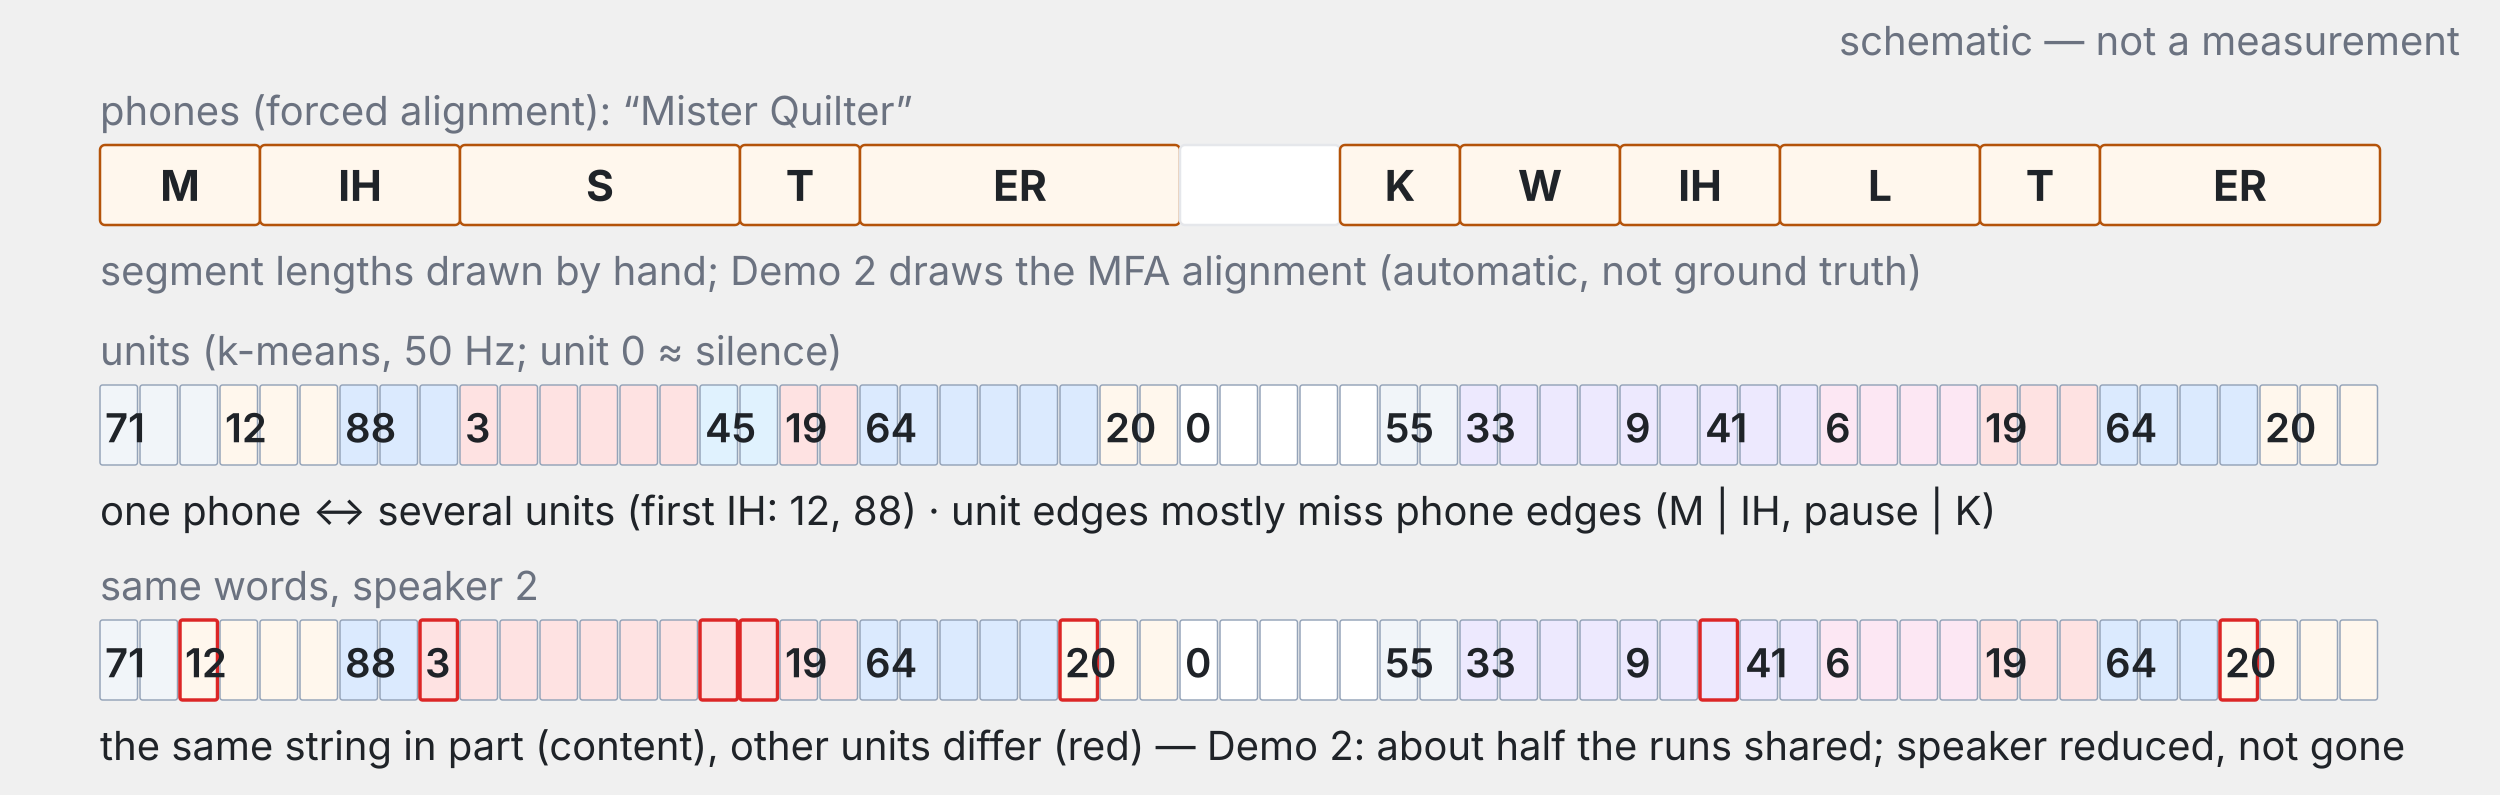
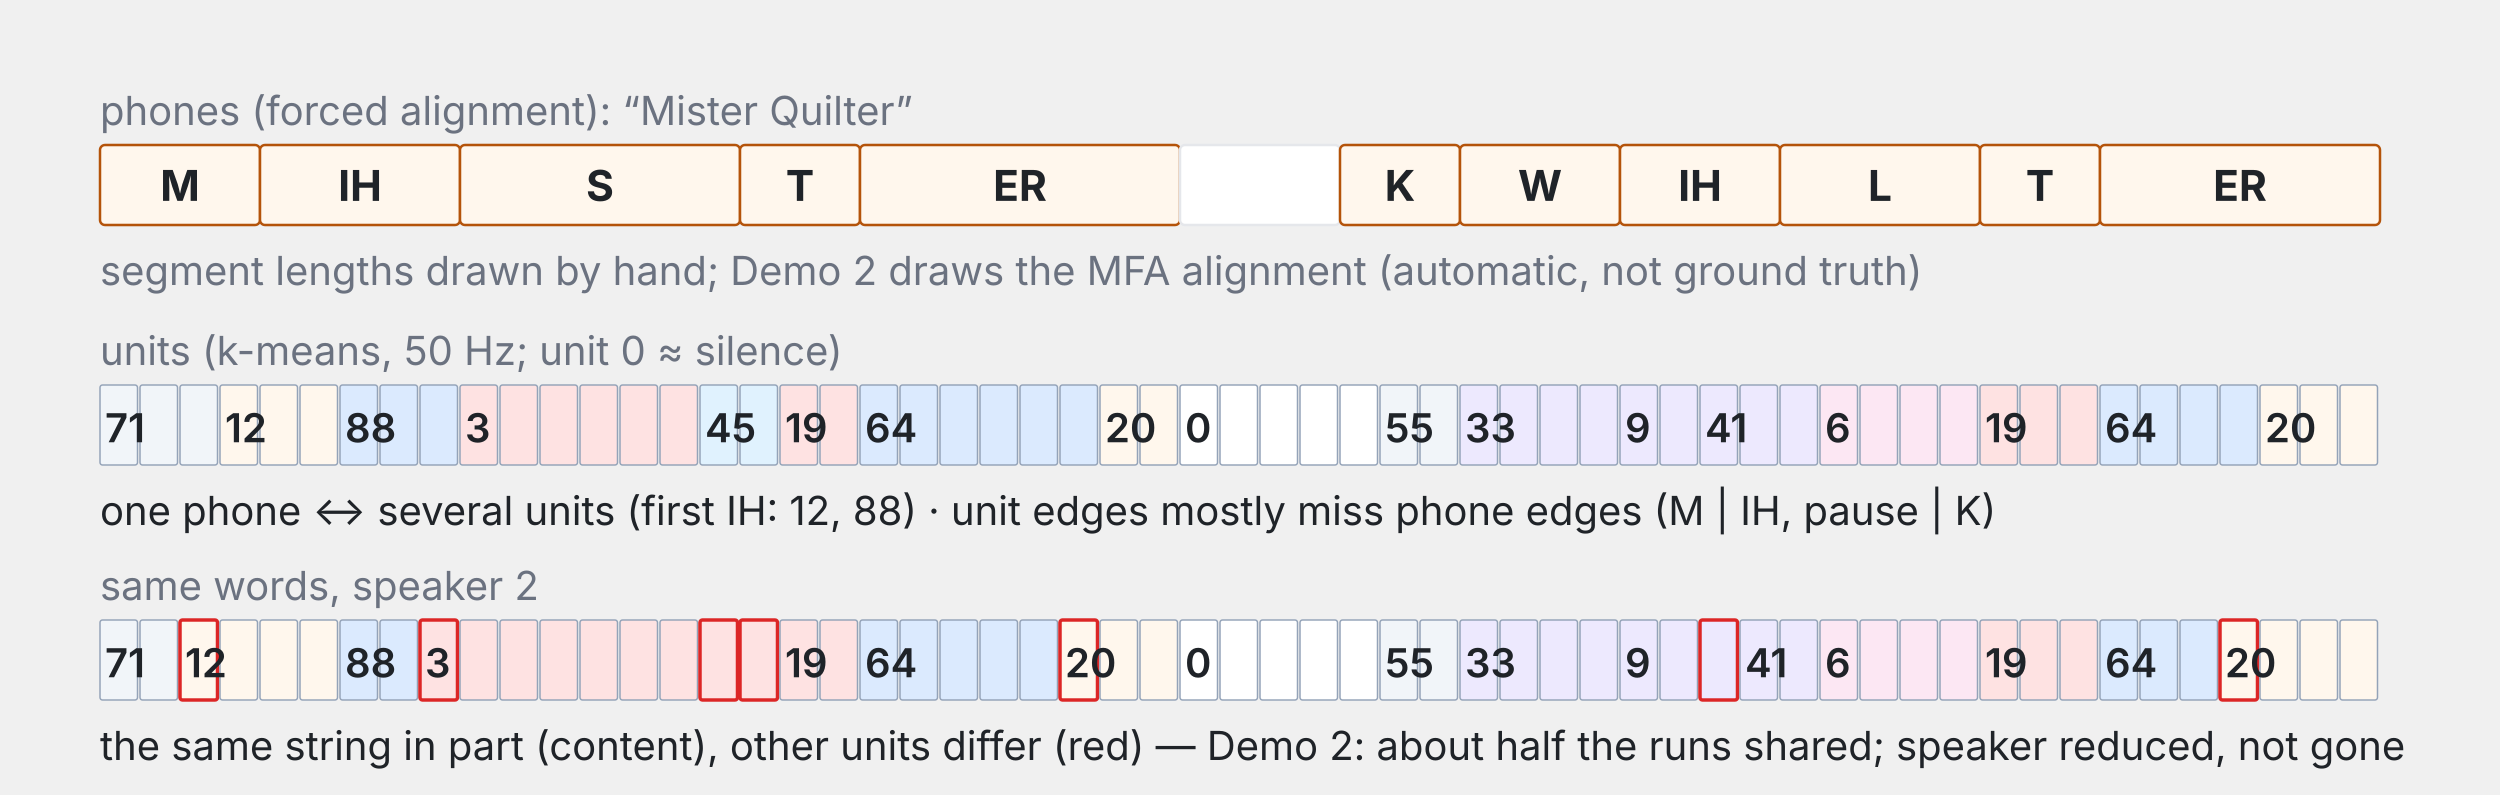
<svg xmlns="http://www.w3.org/2000/svg" viewBox="0 0 1000 318" width="100%" role="img" font-family="system-ui,-apple-system,Segoe UI,sans-serif">
-   <text x="984.0" y="22.0" font-size="16" font-weight="400" fill="#6b7280" text-anchor="end" dominant-baseline="auto">schematic — not a measurement</text>
  <g class="fragment" data-fragment-index="0">
    <text x="40.0" y="50.0" font-size="16" font-weight="400" fill="#6b7280" text-anchor="start" dominant-baseline="auto">phones (forced alignment): “Mister Quilter”</text>
    <rect x="40.0" y="58.0" width="64.0" height="32.0" rx="2" fill="#fff7ed" stroke="#b45309" stroke-width="1.0" />
    <text x="72.0" y="74.0" font-size="17" font-weight="700" fill="#1f2328" text-anchor="middle" dominant-baseline="middle">M</text>
    <rect x="104.0" y="58.0" width="80.0" height="32.0" rx="2" fill="#fff7ed" stroke="#b45309" stroke-width="1.0" />
    <text x="144.0" y="74.0" font-size="17" font-weight="700" fill="#1f2328" text-anchor="middle" dominant-baseline="middle">IH</text>
    <rect x="184.0" y="58.0" width="112.0" height="32.0" rx="2" fill="#fff7ed" stroke="#b45309" stroke-width="1.0" />
    <text x="240.0" y="74.0" font-size="17" font-weight="700" fill="#1f2328" text-anchor="middle" dominant-baseline="middle">S</text>
    <rect x="296.0" y="58.0" width="48.0" height="32.0" rx="2" fill="#fff7ed" stroke="#b45309" stroke-width="1.0" />
    <text x="320.0" y="74.0" font-size="17" font-weight="700" fill="#1f2328" text-anchor="middle" dominant-baseline="middle">T</text>
    <rect x="344.0" y="58.0" width="128.0" height="32.0" rx="2" fill="#fff7ed" stroke="#b45309" stroke-width="1.0" />
    <text x="408.0" y="74.0" font-size="17" font-weight="700" fill="#1f2328" text-anchor="middle" dominant-baseline="middle">ER</text>
    <rect x="472.0" y="58.0" width="64.0" height="32.0" rx="2" fill="#ffffff" stroke="#e5e7eb" stroke-width="1.0" />
    <rect x="536.0" y="58.0" width="48.0" height="32.0" rx="2" fill="#fff7ed" stroke="#b45309" stroke-width="1.0" />
    <text x="560.0" y="74.0" font-size="17" font-weight="700" fill="#1f2328" text-anchor="middle" dominant-baseline="middle">K</text>
    <rect x="584.0" y="58.0" width="64.0" height="32.0" rx="2" fill="#fff7ed" stroke="#b45309" stroke-width="1.0" />
    <text x="616.0" y="74.0" font-size="17" font-weight="700" fill="#1f2328" text-anchor="middle" dominant-baseline="middle">W</text>
    <rect x="648.0" y="58.0" width="64.0" height="32.0" rx="2" fill="#fff7ed" stroke="#b45309" stroke-width="1.0" />
    <text x="680.0" y="74.0" font-size="17" font-weight="700" fill="#1f2328" text-anchor="middle" dominant-baseline="middle">IH</text>
    <rect x="712.0" y="58.0" width="80.0" height="32.0" rx="2" fill="#fff7ed" stroke="#b45309" stroke-width="1.0" />
    <text x="752.0" y="74.0" font-size="17" font-weight="700" fill="#1f2328" text-anchor="middle" dominant-baseline="middle">L</text>
    <rect x="792.0" y="58.0" width="48.0" height="32.0" rx="2" fill="#fff7ed" stroke="#b45309" stroke-width="1.0" />
    <text x="816.0" y="74.0" font-size="17" font-weight="700" fill="#1f2328" text-anchor="middle" dominant-baseline="middle">T</text>
    <rect x="840.0" y="58.0" width="112.0" height="32.0" rx="2" fill="#fff7ed" stroke="#b45309" stroke-width="1.0" />
    <text x="896.0" y="74.0" font-size="17" font-weight="700" fill="#1f2328" text-anchor="middle" dominant-baseline="middle">ER</text>
    <text x="40.0" y="114.0" font-size="16" font-weight="400" fill="#6b7280" text-anchor="start" dominant-baseline="auto">segment lengths drawn by hand; Demo 2 draws the MFA alignment (automatic, not ground truth)</text>
  </g>
  <g class="fragment" data-fragment-index="1">
    <text x="40.0" y="146.0" font-size="16" font-weight="400" fill="#6b7280" text-anchor="start" dominant-baseline="auto">units (k-means, 50 Hz; unit 0 ≈ silence)</text>
    <rect x="40.0" y="154.0" width="15.0" height="32.0" rx="1" fill="#f1f5f9" stroke="#94a3b8" stroke-width="0.6" />
    <rect x="56.0" y="154.0" width="15.0" height="32.0" rx="1" fill="#f1f5f9" stroke="#94a3b8" stroke-width="0.6" />
    <rect x="72.0" y="154.0" width="15.0" height="32.0" rx="1" fill="#f1f5f9" stroke="#94a3b8" stroke-width="0.6" />
    <rect x="88.0" y="154.0" width="15.0" height="32.0" rx="1" fill="#fff7ed" stroke="#94a3b8" stroke-width="0.6" />
    <rect x="104.0" y="154.0" width="15.0" height="32.0" rx="1" fill="#fff7ed" stroke="#94a3b8" stroke-width="0.6" />
    <rect x="120.0" y="154.0" width="15.0" height="32.0" rx="1" fill="#fff7ed" stroke="#94a3b8" stroke-width="0.6" />
    <rect x="136.0" y="154.0" width="15.0" height="32.0" rx="1" fill="#dbeafe" stroke="#94a3b8" stroke-width="0.6" />
    <rect x="152.0" y="154.0" width="15.0" height="32.0" rx="1" fill="#dbeafe" stroke="#94a3b8" stroke-width="0.6" />
    <rect x="168.0" y="154.0" width="15.0" height="32.0" rx="1" fill="#dbeafe" stroke="#94a3b8" stroke-width="0.6" />
    <rect x="184.0" y="154.0" width="15.0" height="32.0" rx="1" fill="#fee2e2" stroke="#94a3b8" stroke-width="0.6" />
    <rect x="200.0" y="154.0" width="15.0" height="32.0" rx="1" fill="#fee2e2" stroke="#94a3b8" stroke-width="0.6" />
    <rect x="216.0" y="154.0" width="15.0" height="32.0" rx="1" fill="#fee2e2" stroke="#94a3b8" stroke-width="0.6" />
    <rect x="232.0" y="154.0" width="15.0" height="32.0" rx="1" fill="#fee2e2" stroke="#94a3b8" stroke-width="0.6" />
    <rect x="248.0" y="154.0" width="15.0" height="32.0" rx="1" fill="#fee2e2" stroke="#94a3b8" stroke-width="0.6" />
    <rect x="264.0" y="154.0" width="15.0" height="32.0" rx="1" fill="#fee2e2" stroke="#94a3b8" stroke-width="0.6" />
    <rect x="280.0" y="154.0" width="15.0" height="32.0" rx="1" fill="#e0f2fe" stroke="#94a3b8" stroke-width="0.6" />
    <rect x="296.0" y="154.0" width="15.0" height="32.0" rx="1" fill="#e0f2fe" stroke="#94a3b8" stroke-width="0.6" />
    <rect x="312.0" y="154.0" width="15.0" height="32.0" rx="1" fill="#fee2e2" stroke="#94a3b8" stroke-width="0.6" />
    <rect x="328.0" y="154.0" width="15.0" height="32.0" rx="1" fill="#fee2e2" stroke="#94a3b8" stroke-width="0.6" />
    <rect x="344.0" y="154.0" width="15.0" height="32.0" rx="1" fill="#dbeafe" stroke="#94a3b8" stroke-width="0.6" />
    <rect x="360.0" y="154.0" width="15.0" height="32.0" rx="1" fill="#dbeafe" stroke="#94a3b8" stroke-width="0.6" />
    <rect x="376.0" y="154.0" width="15.0" height="32.0" rx="1" fill="#dbeafe" stroke="#94a3b8" stroke-width="0.6" />
    <rect x="392.0" y="154.0" width="15.0" height="32.0" rx="1" fill="#dbeafe" stroke="#94a3b8" stroke-width="0.6" />
    <rect x="408.0" y="154.0" width="15.0" height="32.0" rx="1" fill="#dbeafe" stroke="#94a3b8" stroke-width="0.6" />
    <rect x="424.0" y="154.0" width="15.0" height="32.0" rx="1" fill="#dbeafe" stroke="#94a3b8" stroke-width="0.6" />
    <rect x="440.0" y="154.0" width="15.0" height="32.0" rx="1" fill="#fff7ed" stroke="#94a3b8" stroke-width="0.6" />
    <rect x="456.0" y="154.0" width="15.0" height="32.0" rx="1" fill="#fff7ed" stroke="#94a3b8" stroke-width="0.6" />
    <rect x="472.0" y="154.0" width="15.0" height="32.0" rx="1" fill="#ffffff" stroke="#94a3b8" stroke-width="0.6" />
    <rect x="488.0" y="154.0" width="15.0" height="32.0" rx="1" fill="#ffffff" stroke="#94a3b8" stroke-width="0.6" />
    <rect x="504.0" y="154.0" width="15.0" height="32.0" rx="1" fill="#ffffff" stroke="#94a3b8" stroke-width="0.6" />
    <rect x="520.0" y="154.0" width="15.0" height="32.0" rx="1" fill="#ffffff" stroke="#94a3b8" stroke-width="0.6" />
    <rect x="536.0" y="154.0" width="15.0" height="32.0" rx="1" fill="#ffffff" stroke="#94a3b8" stroke-width="0.6" />
    <rect x="552.0" y="154.0" width="15.0" height="32.0" rx="1" fill="#f1f5f9" stroke="#94a3b8" stroke-width="0.6" />
    <rect x="568.0" y="154.0" width="15.0" height="32.0" rx="1" fill="#f1f5f9" stroke="#94a3b8" stroke-width="0.6" />
    <rect x="584.0" y="154.0" width="15.0" height="32.0" rx="1" fill="#ede9fe" stroke="#94a3b8" stroke-width="0.6" />
    <rect x="600.0" y="154.0" width="15.0" height="32.0" rx="1" fill="#ede9fe" stroke="#94a3b8" stroke-width="0.6" />
    <rect x="616.0" y="154.0" width="15.0" height="32.0" rx="1" fill="#ede9fe" stroke="#94a3b8" stroke-width="0.6" />
    <rect x="632.0" y="154.0" width="15.0" height="32.0" rx="1" fill="#ede9fe" stroke="#94a3b8" stroke-width="0.6" />
    <rect x="648.0" y="154.0" width="15.0" height="32.0" rx="1" fill="#ede9fe" stroke="#94a3b8" stroke-width="0.6" />
    <rect x="664.0" y="154.0" width="15.0" height="32.0" rx="1" fill="#ede9fe" stroke="#94a3b8" stroke-width="0.6" />
    <rect x="680.0" y="154.0" width="15.0" height="32.0" rx="1" fill="#ede9fe" stroke="#94a3b8" stroke-width="0.6" />
    <rect x="696.0" y="154.0" width="15.0" height="32.0" rx="1" fill="#ede9fe" stroke="#94a3b8" stroke-width="0.6" />
    <rect x="712.0" y="154.0" width="15.0" height="32.0" rx="1" fill="#ede9fe" stroke="#94a3b8" stroke-width="0.6" />
    <rect x="728.0" y="154.0" width="15.0" height="32.0" rx="1" fill="#fce7f3" stroke="#94a3b8" stroke-width="0.6" />
    <rect x="744.0" y="154.0" width="15.0" height="32.0" rx="1" fill="#fce7f3" stroke="#94a3b8" stroke-width="0.6" />
    <rect x="760.0" y="154.0" width="15.0" height="32.0" rx="1" fill="#fce7f3" stroke="#94a3b8" stroke-width="0.6" />
    <rect x="776.0" y="154.0" width="15.0" height="32.0" rx="1" fill="#fce7f3" stroke="#94a3b8" stroke-width="0.6" />
    <rect x="792.0" y="154.0" width="15.0" height="32.0" rx="1" fill="#fee2e2" stroke="#94a3b8" stroke-width="0.6" />
    <rect x="808.0" y="154.0" width="15.0" height="32.0" rx="1" fill="#fee2e2" stroke="#94a3b8" stroke-width="0.6" />
    <rect x="824.0" y="154.0" width="15.0" height="32.0" rx="1" fill="#fee2e2" stroke="#94a3b8" stroke-width="0.6" />
    <rect x="840.0" y="154.0" width="15.0" height="32.0" rx="1" fill="#dbeafe" stroke="#94a3b8" stroke-width="0.6" />
    <rect x="856.0" y="154.0" width="15.0" height="32.0" rx="1" fill="#dbeafe" stroke="#94a3b8" stroke-width="0.6" />
    <rect x="872.0" y="154.0" width="15.0" height="32.0" rx="1" fill="#dbeafe" stroke="#94a3b8" stroke-width="0.6" />
    <rect x="888.0" y="154.0" width="15.0" height="32.0" rx="1" fill="#dbeafe" stroke="#94a3b8" stroke-width="0.6" />
    <rect x="904.0" y="154.0" width="15.0" height="32.0" rx="1" fill="#fff7ed" stroke="#94a3b8" stroke-width="0.6" />
    <rect x="920.0" y="154.0" width="15.0" height="32.0" rx="1" fill="#fff7ed" stroke="#94a3b8" stroke-width="0.6" />
    <rect x="936.0" y="154.0" width="15.0" height="32.0" rx="1" fill="#fff7ed" stroke="#94a3b8" stroke-width="0.6" />
    <text x="42.0" y="171.0" font-size="16" font-weight="600" fill="#1f2328" text-anchor="start" dominant-baseline="middle">71</text>
    <text x="90.0" y="171.0" font-size="16" font-weight="600" fill="#1f2328" text-anchor="start" dominant-baseline="middle">12</text>
    <text x="138.0" y="171.0" font-size="16" font-weight="600" fill="#1f2328" text-anchor="start" dominant-baseline="middle">88</text>
    <text x="186.0" y="171.0" font-size="16" font-weight="600" fill="#1f2328" text-anchor="start" dominant-baseline="middle">3</text>
    <text x="282.0" y="171.0" font-size="16" font-weight="600" fill="#1f2328" text-anchor="start" dominant-baseline="middle">45</text>
    <text x="314.0" y="171.0" font-size="16" font-weight="600" fill="#1f2328" text-anchor="start" dominant-baseline="middle">19</text>
    <text x="346.0" y="171.0" font-size="16" font-weight="600" fill="#1f2328" text-anchor="start" dominant-baseline="middle">64</text>
    <text x="442.0" y="171.0" font-size="16" font-weight="600" fill="#1f2328" text-anchor="start" dominant-baseline="middle">20</text>
    <text x="474.0" y="171.0" font-size="16" font-weight="600" fill="#1f2328" text-anchor="start" dominant-baseline="middle">0</text>
    <text x="554.0" y="171.0" font-size="16" font-weight="600" fill="#1f2328" text-anchor="start" dominant-baseline="middle">55</text>
    <text x="586.0" y="171.0" font-size="16" font-weight="600" fill="#1f2328" text-anchor="start" dominant-baseline="middle">33</text>
    <text x="650.0" y="171.0" font-size="16" font-weight="600" fill="#1f2328" text-anchor="start" dominant-baseline="middle">9</text>
    <text x="682.0" y="171.0" font-size="16" font-weight="600" fill="#1f2328" text-anchor="start" dominant-baseline="middle">41</text>
    <text x="730.0" y="171.0" font-size="16" font-weight="600" fill="#1f2328" text-anchor="start" dominant-baseline="middle">6</text>
    <text x="794.0" y="171.0" font-size="16" font-weight="600" fill="#1f2328" text-anchor="start" dominant-baseline="middle">19</text>
    <text x="842.0" y="171.0" font-size="16" font-weight="600" fill="#1f2328" text-anchor="start" dominant-baseline="middle">64</text>
    <text x="906.0" y="171.0" font-size="16" font-weight="600" fill="#1f2328" text-anchor="start" dominant-baseline="middle">20</text>
    <text x="40.0" y="210.0" font-size="16" font-weight="400" fill="#1f2328" text-anchor="start" dominant-baseline="auto">one phone ↔ several units (first IH: 12, 88) · unit edges mostly miss phone edges (M | IH, pause | K)</text>
  </g>
  <g class="fragment" data-fragment-index="2">
    <text x="40.0" y="240.0" font-size="16" font-weight="400" fill="#6b7280" text-anchor="start" dominant-baseline="auto">same words, speaker 2</text>
    <rect x="40.0" y="248.0" width="15.0" height="32.0" rx="1" fill="#f1f5f9" stroke="#94a3b8" stroke-width="0.6" />
    <rect x="56.0" y="248.0" width="15.0" height="32.0" rx="1" fill="#f1f5f9" stroke="#94a3b8" stroke-width="0.6" />
    <rect x="72.0" y="248.0" width="15.0" height="32.0" rx="1" fill="#fff7ed" stroke="#dc2626" stroke-width="1.4" />
    <rect x="88.0" y="248.0" width="15.0" height="32.0" rx="1" fill="#fff7ed" stroke="#94a3b8" stroke-width="0.6" />
    <rect x="104.0" y="248.0" width="15.0" height="32.0" rx="1" fill="#fff7ed" stroke="#94a3b8" stroke-width="0.6" />
    <rect x="120.0" y="248.0" width="15.0" height="32.0" rx="1" fill="#fff7ed" stroke="#94a3b8" stroke-width="0.6" />
    <rect x="136.0" y="248.0" width="15.0" height="32.0" rx="1" fill="#dbeafe" stroke="#94a3b8" stroke-width="0.6" />
    <rect x="152.0" y="248.0" width="15.0" height="32.0" rx="1" fill="#dbeafe" stroke="#94a3b8" stroke-width="0.6" />
    <rect x="168.0" y="248.0" width="15.0" height="32.0" rx="1" fill="#fee2e2" stroke="#dc2626" stroke-width="1.4" />
    <rect x="184.0" y="248.0" width="15.0" height="32.0" rx="1" fill="#fee2e2" stroke="#94a3b8" stroke-width="0.6" />
    <rect x="200.0" y="248.0" width="15.0" height="32.0" rx="1" fill="#fee2e2" stroke="#94a3b8" stroke-width="0.6" />
    <rect x="216.0" y="248.0" width="15.0" height="32.0" rx="1" fill="#fee2e2" stroke="#94a3b8" stroke-width="0.6" />
    <rect x="232.0" y="248.0" width="15.0" height="32.0" rx="1" fill="#fee2e2" stroke="#94a3b8" stroke-width="0.6" />
    <rect x="248.0" y="248.0" width="15.0" height="32.0" rx="1" fill="#fee2e2" stroke="#94a3b8" stroke-width="0.6" />
    <rect x="264.0" y="248.0" width="15.0" height="32.0" rx="1" fill="#fee2e2" stroke="#94a3b8" stroke-width="0.6" />
    <rect x="280.0" y="248.0" width="15.0" height="32.0" rx="1" fill="#fee2e2" stroke="#dc2626" stroke-width="1.4" />
    <rect x="296.0" y="248.0" width="15.0" height="32.0" rx="1" fill="#fee2e2" stroke="#dc2626" stroke-width="1.4" />
    <rect x="312.0" y="248.0" width="15.0" height="32.0" rx="1" fill="#fee2e2" stroke="#94a3b8" stroke-width="0.6" />
    <rect x="328.0" y="248.0" width="15.0" height="32.0" rx="1" fill="#fee2e2" stroke="#94a3b8" stroke-width="0.6" />
    <rect x="344.0" y="248.0" width="15.0" height="32.0" rx="1" fill="#dbeafe" stroke="#94a3b8" stroke-width="0.6" />
    <rect x="360.0" y="248.0" width="15.0" height="32.0" rx="1" fill="#dbeafe" stroke="#94a3b8" stroke-width="0.6" />
    <rect x="376.0" y="248.0" width="15.0" height="32.0" rx="1" fill="#dbeafe" stroke="#94a3b8" stroke-width="0.6" />
    <rect x="392.0" y="248.0" width="15.0" height="32.0" rx="1" fill="#dbeafe" stroke="#94a3b8" stroke-width="0.6" />
    <rect x="408.0" y="248.0" width="15.0" height="32.0" rx="1" fill="#dbeafe" stroke="#94a3b8" stroke-width="0.6" />
    <rect x="424.0" y="248.0" width="15.0" height="32.0" rx="1" fill="#fff7ed" stroke="#dc2626" stroke-width="1.4" />
    <rect x="440.0" y="248.0" width="15.0" height="32.0" rx="1" fill="#fff7ed" stroke="#94a3b8" stroke-width="0.6" />
    <rect x="456.0" y="248.0" width="15.0" height="32.0" rx="1" fill="#fff7ed" stroke="#94a3b8" stroke-width="0.6" />
    <rect x="472.0" y="248.0" width="15.0" height="32.0" rx="1" fill="#ffffff" stroke="#94a3b8" stroke-width="0.6" />
    <rect x="488.0" y="248.0" width="15.0" height="32.0" rx="1" fill="#ffffff" stroke="#94a3b8" stroke-width="0.6" />
    <rect x="504.0" y="248.0" width="15.0" height="32.0" rx="1" fill="#ffffff" stroke="#94a3b8" stroke-width="0.6" />
    <rect x="520.0" y="248.0" width="15.0" height="32.0" rx="1" fill="#ffffff" stroke="#94a3b8" stroke-width="0.6" />
    <rect x="536.0" y="248.0" width="15.0" height="32.0" rx="1" fill="#ffffff" stroke="#94a3b8" stroke-width="0.6" />
    <rect x="552.0" y="248.0" width="15.0" height="32.0" rx="1" fill="#f1f5f9" stroke="#94a3b8" stroke-width="0.6" />
    <rect x="568.0" y="248.0" width="15.0" height="32.0" rx="1" fill="#f1f5f9" stroke="#94a3b8" stroke-width="0.6" />
    <rect x="584.0" y="248.0" width="15.0" height="32.0" rx="1" fill="#ede9fe" stroke="#94a3b8" stroke-width="0.6" />
    <rect x="600.0" y="248.0" width="15.0" height="32.0" rx="1" fill="#ede9fe" stroke="#94a3b8" stroke-width="0.6" />
    <rect x="616.0" y="248.0" width="15.0" height="32.0" rx="1" fill="#ede9fe" stroke="#94a3b8" stroke-width="0.6" />
    <rect x="632.0" y="248.0" width="15.0" height="32.0" rx="1" fill="#ede9fe" stroke="#94a3b8" stroke-width="0.6" />
    <rect x="648.0" y="248.0" width="15.0" height="32.0" rx="1" fill="#ede9fe" stroke="#94a3b8" stroke-width="0.6" />
    <rect x="664.0" y="248.0" width="15.0" height="32.0" rx="1" fill="#ede9fe" stroke="#94a3b8" stroke-width="0.6" />
    <rect x="680.0" y="248.0" width="15.0" height="32.0" rx="1" fill="#ede9fe" stroke="#dc2626" stroke-width="1.4" />
    <rect x="696.0" y="248.0" width="15.0" height="32.0" rx="1" fill="#ede9fe" stroke="#94a3b8" stroke-width="0.6" />
    <rect x="712.0" y="248.0" width="15.0" height="32.0" rx="1" fill="#ede9fe" stroke="#94a3b8" stroke-width="0.6" />
    <rect x="728.0" y="248.0" width="15.0" height="32.0" rx="1" fill="#fce7f3" stroke="#94a3b8" stroke-width="0.6" />
    <rect x="744.0" y="248.0" width="15.0" height="32.0" rx="1" fill="#fce7f3" stroke="#94a3b8" stroke-width="0.6" />
    <rect x="760.0" y="248.0" width="15.0" height="32.0" rx="1" fill="#fce7f3" stroke="#94a3b8" stroke-width="0.6" />
    <rect x="776.0" y="248.0" width="15.0" height="32.0" rx="1" fill="#fce7f3" stroke="#94a3b8" stroke-width="0.6" />
    <rect x="792.0" y="248.0" width="15.0" height="32.0" rx="1" fill="#fee2e2" stroke="#94a3b8" stroke-width="0.6" />
    <rect x="808.0" y="248.0" width="15.0" height="32.0" rx="1" fill="#fee2e2" stroke="#94a3b8" stroke-width="0.6" />
    <rect x="824.0" y="248.0" width="15.0" height="32.0" rx="1" fill="#fee2e2" stroke="#94a3b8" stroke-width="0.6" />
    <rect x="840.0" y="248.0" width="15.0" height="32.0" rx="1" fill="#dbeafe" stroke="#94a3b8" stroke-width="0.6" />
    <rect x="856.0" y="248.0" width="15.0" height="32.0" rx="1" fill="#dbeafe" stroke="#94a3b8" stroke-width="0.6" />
    <rect x="872.0" y="248.0" width="15.0" height="32.0" rx="1" fill="#dbeafe" stroke="#94a3b8" stroke-width="0.6" />
    <rect x="888.0" y="248.0" width="15.0" height="32.0" rx="1" fill="#fff7ed" stroke="#dc2626" stroke-width="1.4" />
    <rect x="904.0" y="248.0" width="15.0" height="32.0" rx="1" fill="#fff7ed" stroke="#94a3b8" stroke-width="0.6" />
    <rect x="920.0" y="248.0" width="15.0" height="32.0" rx="1" fill="#fff7ed" stroke="#94a3b8" stroke-width="0.6" />
    <rect x="936.0" y="248.0" width="15.0" height="32.0" rx="1" fill="#fff7ed" stroke="#94a3b8" stroke-width="0.6" />
    <text x="42.0" y="265.0" font-size="16" font-weight="600" fill="#1f2328" text-anchor="start" dominant-baseline="middle">71</text>
    <text x="74.0" y="265.0" font-size="16" font-weight="600" fill="#1f2328" text-anchor="start" dominant-baseline="middle">12</text>
    <text x="138.0" y="265.0" font-size="16" font-weight="600" fill="#1f2328" text-anchor="start" dominant-baseline="middle">88</text>
    <text x="170.0" y="265.0" font-size="16" font-weight="600" fill="#1f2328" text-anchor="start" dominant-baseline="middle">3</text>
    <text x="314.0" y="265.0" font-size="16" font-weight="600" fill="#1f2328" text-anchor="start" dominant-baseline="middle">19</text>
    <text x="346.0" y="265.0" font-size="16" font-weight="600" fill="#1f2328" text-anchor="start" dominant-baseline="middle">64</text>
    <text x="426.0" y="265.0" font-size="16" font-weight="600" fill="#1f2328" text-anchor="start" dominant-baseline="middle">20</text>
    <text x="474.0" y="265.0" font-size="16" font-weight="600" fill="#1f2328" text-anchor="start" dominant-baseline="middle">0</text>
    <text x="554.0" y="265.0" font-size="16" font-weight="600" fill="#1f2328" text-anchor="start" dominant-baseline="middle">55</text>
    <text x="586.0" y="265.0" font-size="16" font-weight="600" fill="#1f2328" text-anchor="start" dominant-baseline="middle">33</text>
    <text x="650.0" y="265.0" font-size="16" font-weight="600" fill="#1f2328" text-anchor="start" dominant-baseline="middle">9</text>
    <text x="698.0" y="265.0" font-size="16" font-weight="600" fill="#1f2328" text-anchor="start" dominant-baseline="middle">41</text>
    <text x="730.0" y="265.0" font-size="16" font-weight="600" fill="#1f2328" text-anchor="start" dominant-baseline="middle">6</text>
    <text x="794.0" y="265.0" font-size="16" font-weight="600" fill="#1f2328" text-anchor="start" dominant-baseline="middle">19</text>
    <text x="842.0" y="265.0" font-size="16" font-weight="600" fill="#1f2328" text-anchor="start" dominant-baseline="middle">64</text>
    <text x="890.0" y="265.0" font-size="16" font-weight="600" fill="#1f2328" text-anchor="start" dominant-baseline="middle">20</text>
    <text x="40.0" y="304.0" font-size="16" font-weight="400" fill="#1f2328" text-anchor="start" dominant-baseline="auto">the same string in part (content), other units differ (red) — Demo 2: about half the runs shared; speaker reduced, not gone</text>
  </g>
</svg>
